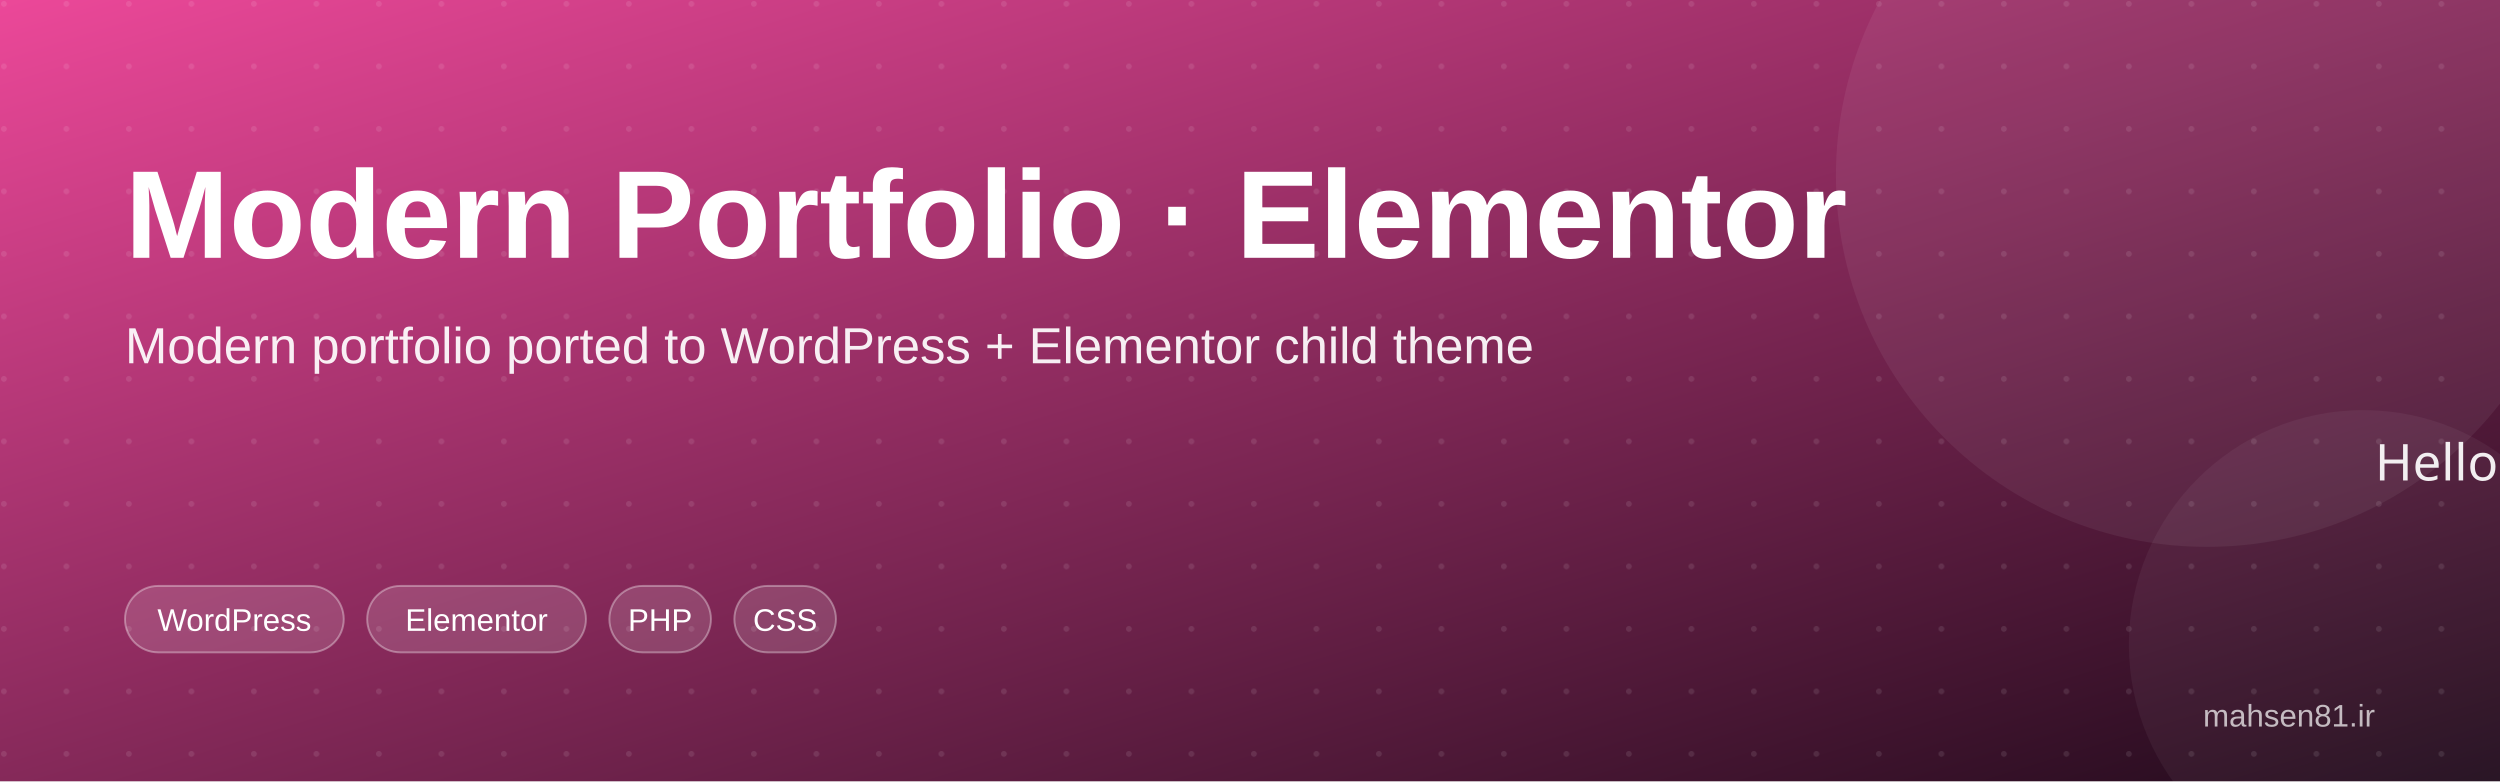
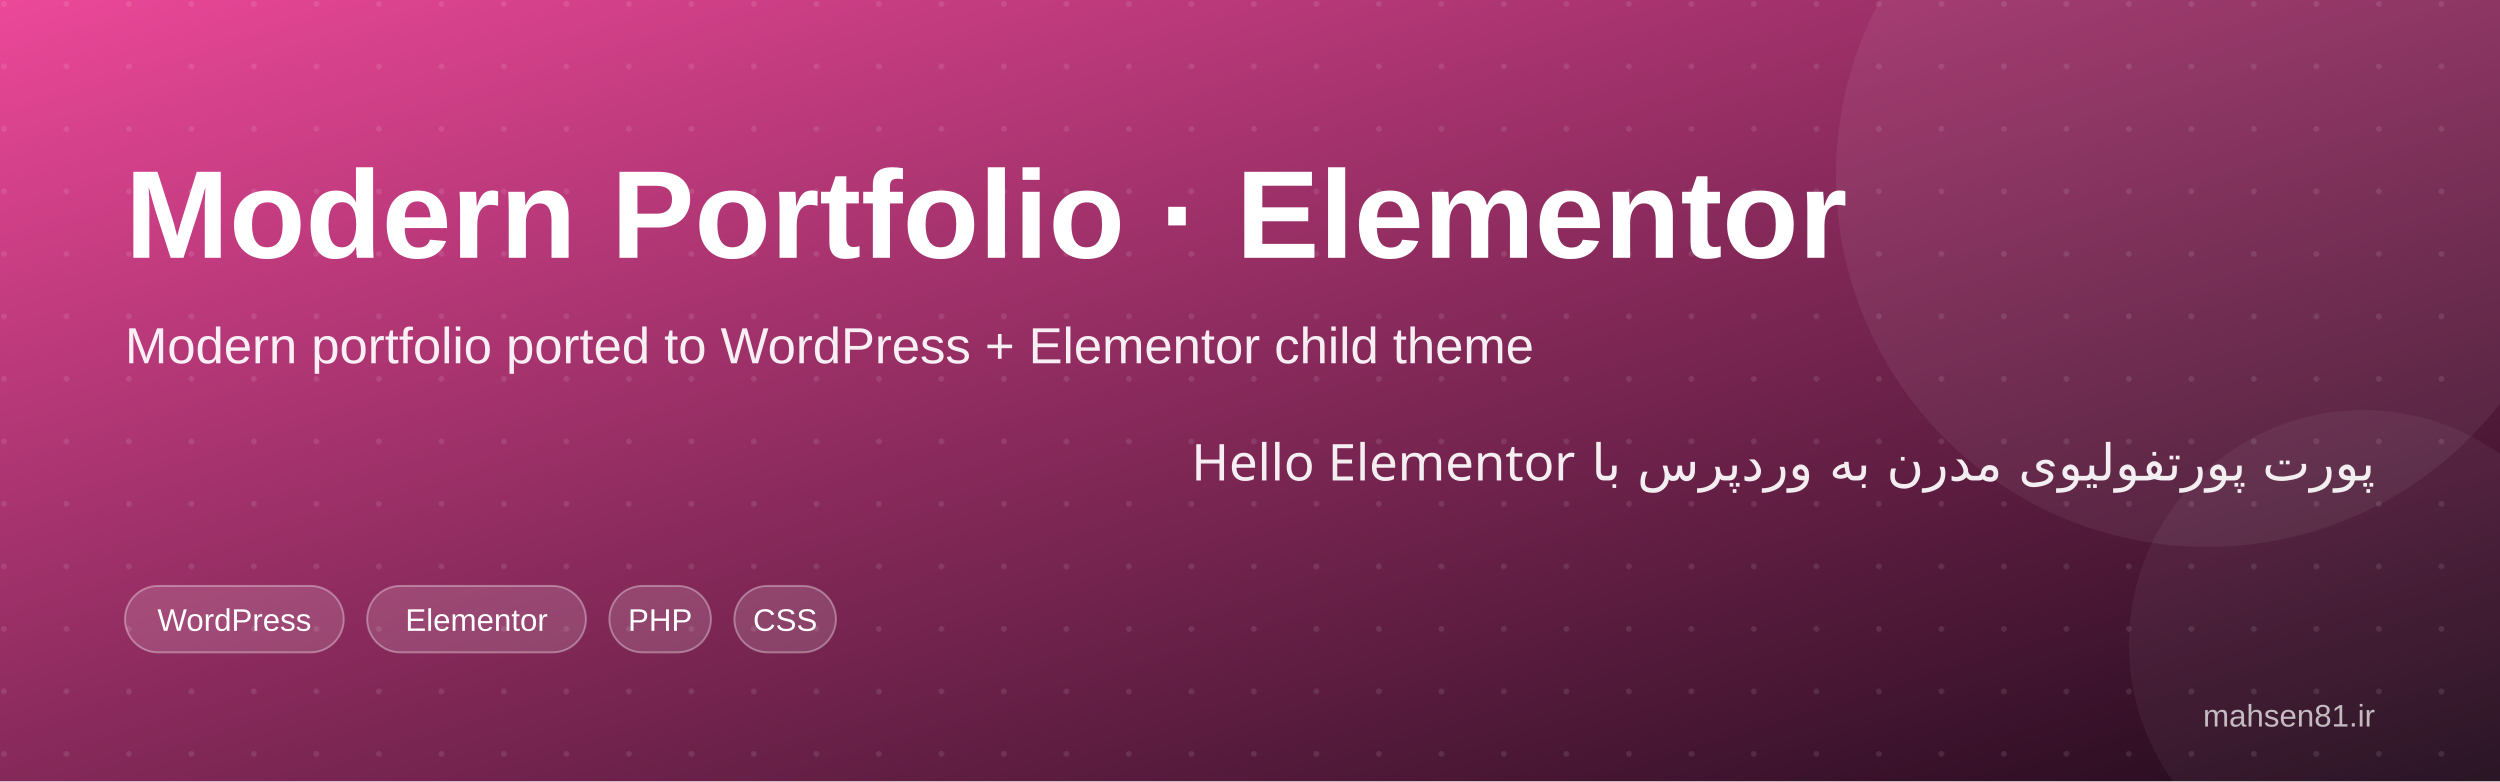
<svg xmlns="http://www.w3.org/2000/svg" width="1280" height="400" viewBox="0 0 1280 400">
  <defs>
    <linearGradient id="g" x1="0" y1="0" x2="1" y2="1">
      <stop offset="0" stop-color="#ec4899" />
      <stop offset="1" stop-color="#1f0a1a" />
    </linearGradient>
    <pattern id="p" width="32" height="32" patternUnits="userSpaceOnUse">
      <circle cx="2" cy="2" r="1.5" fill="#fff" fill-opacity=".10" />
    </pattern>
  </defs>
  <rect width="1280" height="400" fill="url(#g)" />
  <rect width="1280" height="400" fill="url(#p)" />
  <circle cx="1130" cy="90" r="190" fill="#fff" fill-opacity=".06" />
  <circle cx="1210" cy="330" r="120" fill="#fff" fill-opacity=".05" />
  <text x="64" y="132" font-size="64" font-weight="700" fill="#fff" font-family="Segoe UI,Arial">Modern Portfolio · Elementor</text>
  <text x="64" y="186" font-size="26" fill="#fff" fill-opacity=".92" font-family="Segoe UI,Arial">Modern portfolio ported to WordPress + Elementor child theme</text>
-   <text x="1216" y="246" font-size="26" fill="#fff" fill-opacity=".92" text-anchor="end" direction="rtl" font-family="Vazirmatn,Tahoma,Segoe UI">پورت پورتفولیوی مدرن به وردپرس با Hello Elementor</text>
+   <text x="1216" y="246" font-size="26" fill="#fff" fill-opacity=".92" text-anchor="start" direction="rtl" font-family="Vazirmatn,Tahoma,Segoe UI">پورت پورتفولیوی مدرن به وردپرس با Hello Elementor</text>
  <rect x="64" y="300" rx="17" width="112" height="34" fill="#ffffff" fill-opacity=".14" stroke="#fff" stroke-opacity=".35" />
  <text x="120.0" y="323" text-anchor="middle" font-size="16" fill="#fff" font-family="Segoe UI,Arial">WordPress</text>
  <rect x="188" y="300" rx="17" width="112" height="34" fill="#ffffff" fill-opacity=".14" stroke="#fff" stroke-opacity=".35" />
  <text x="244.0" y="323" text-anchor="middle" font-size="16" fill="#fff" font-family="Segoe UI,Arial">Elementor</text>
  <rect x="312" y="300" rx="17" width="52" height="34" fill="#ffffff" fill-opacity=".14" stroke="#fff" stroke-opacity=".35" />
  <text x="338.0" y="323" text-anchor="middle" font-size="16" fill="#fff" font-family="Segoe UI,Arial">PHP</text>
  <rect x="376" y="300" rx="17" width="52" height="34" fill="#ffffff" fill-opacity=".14" stroke="#fff" stroke-opacity=".35" />
  <text x="402.0" y="323" text-anchor="middle" font-size="16" fill="#fff" font-family="Segoe UI,Arial">CSS</text>
  <text x="1216" y="372" font-size="16" fill="#fff" fill-opacity=".7" text-anchor="end" font-family="Segoe UI,Arial">mahsen81.ir</text>
</svg>
